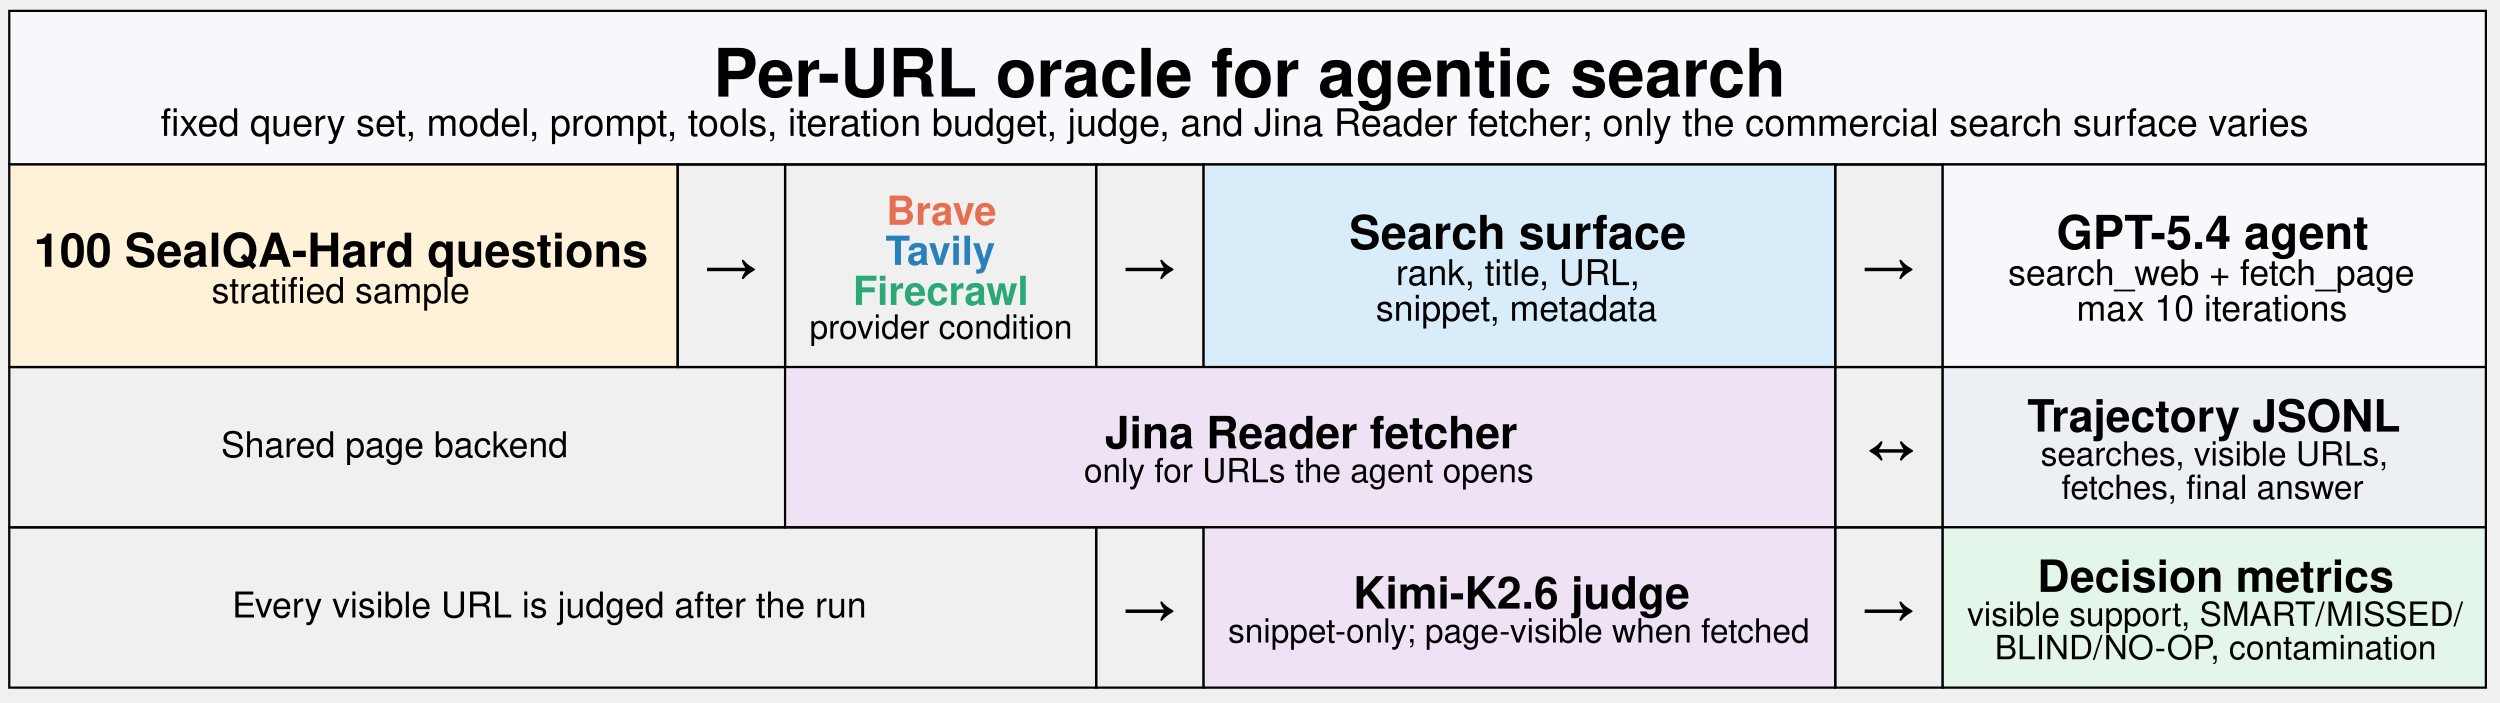
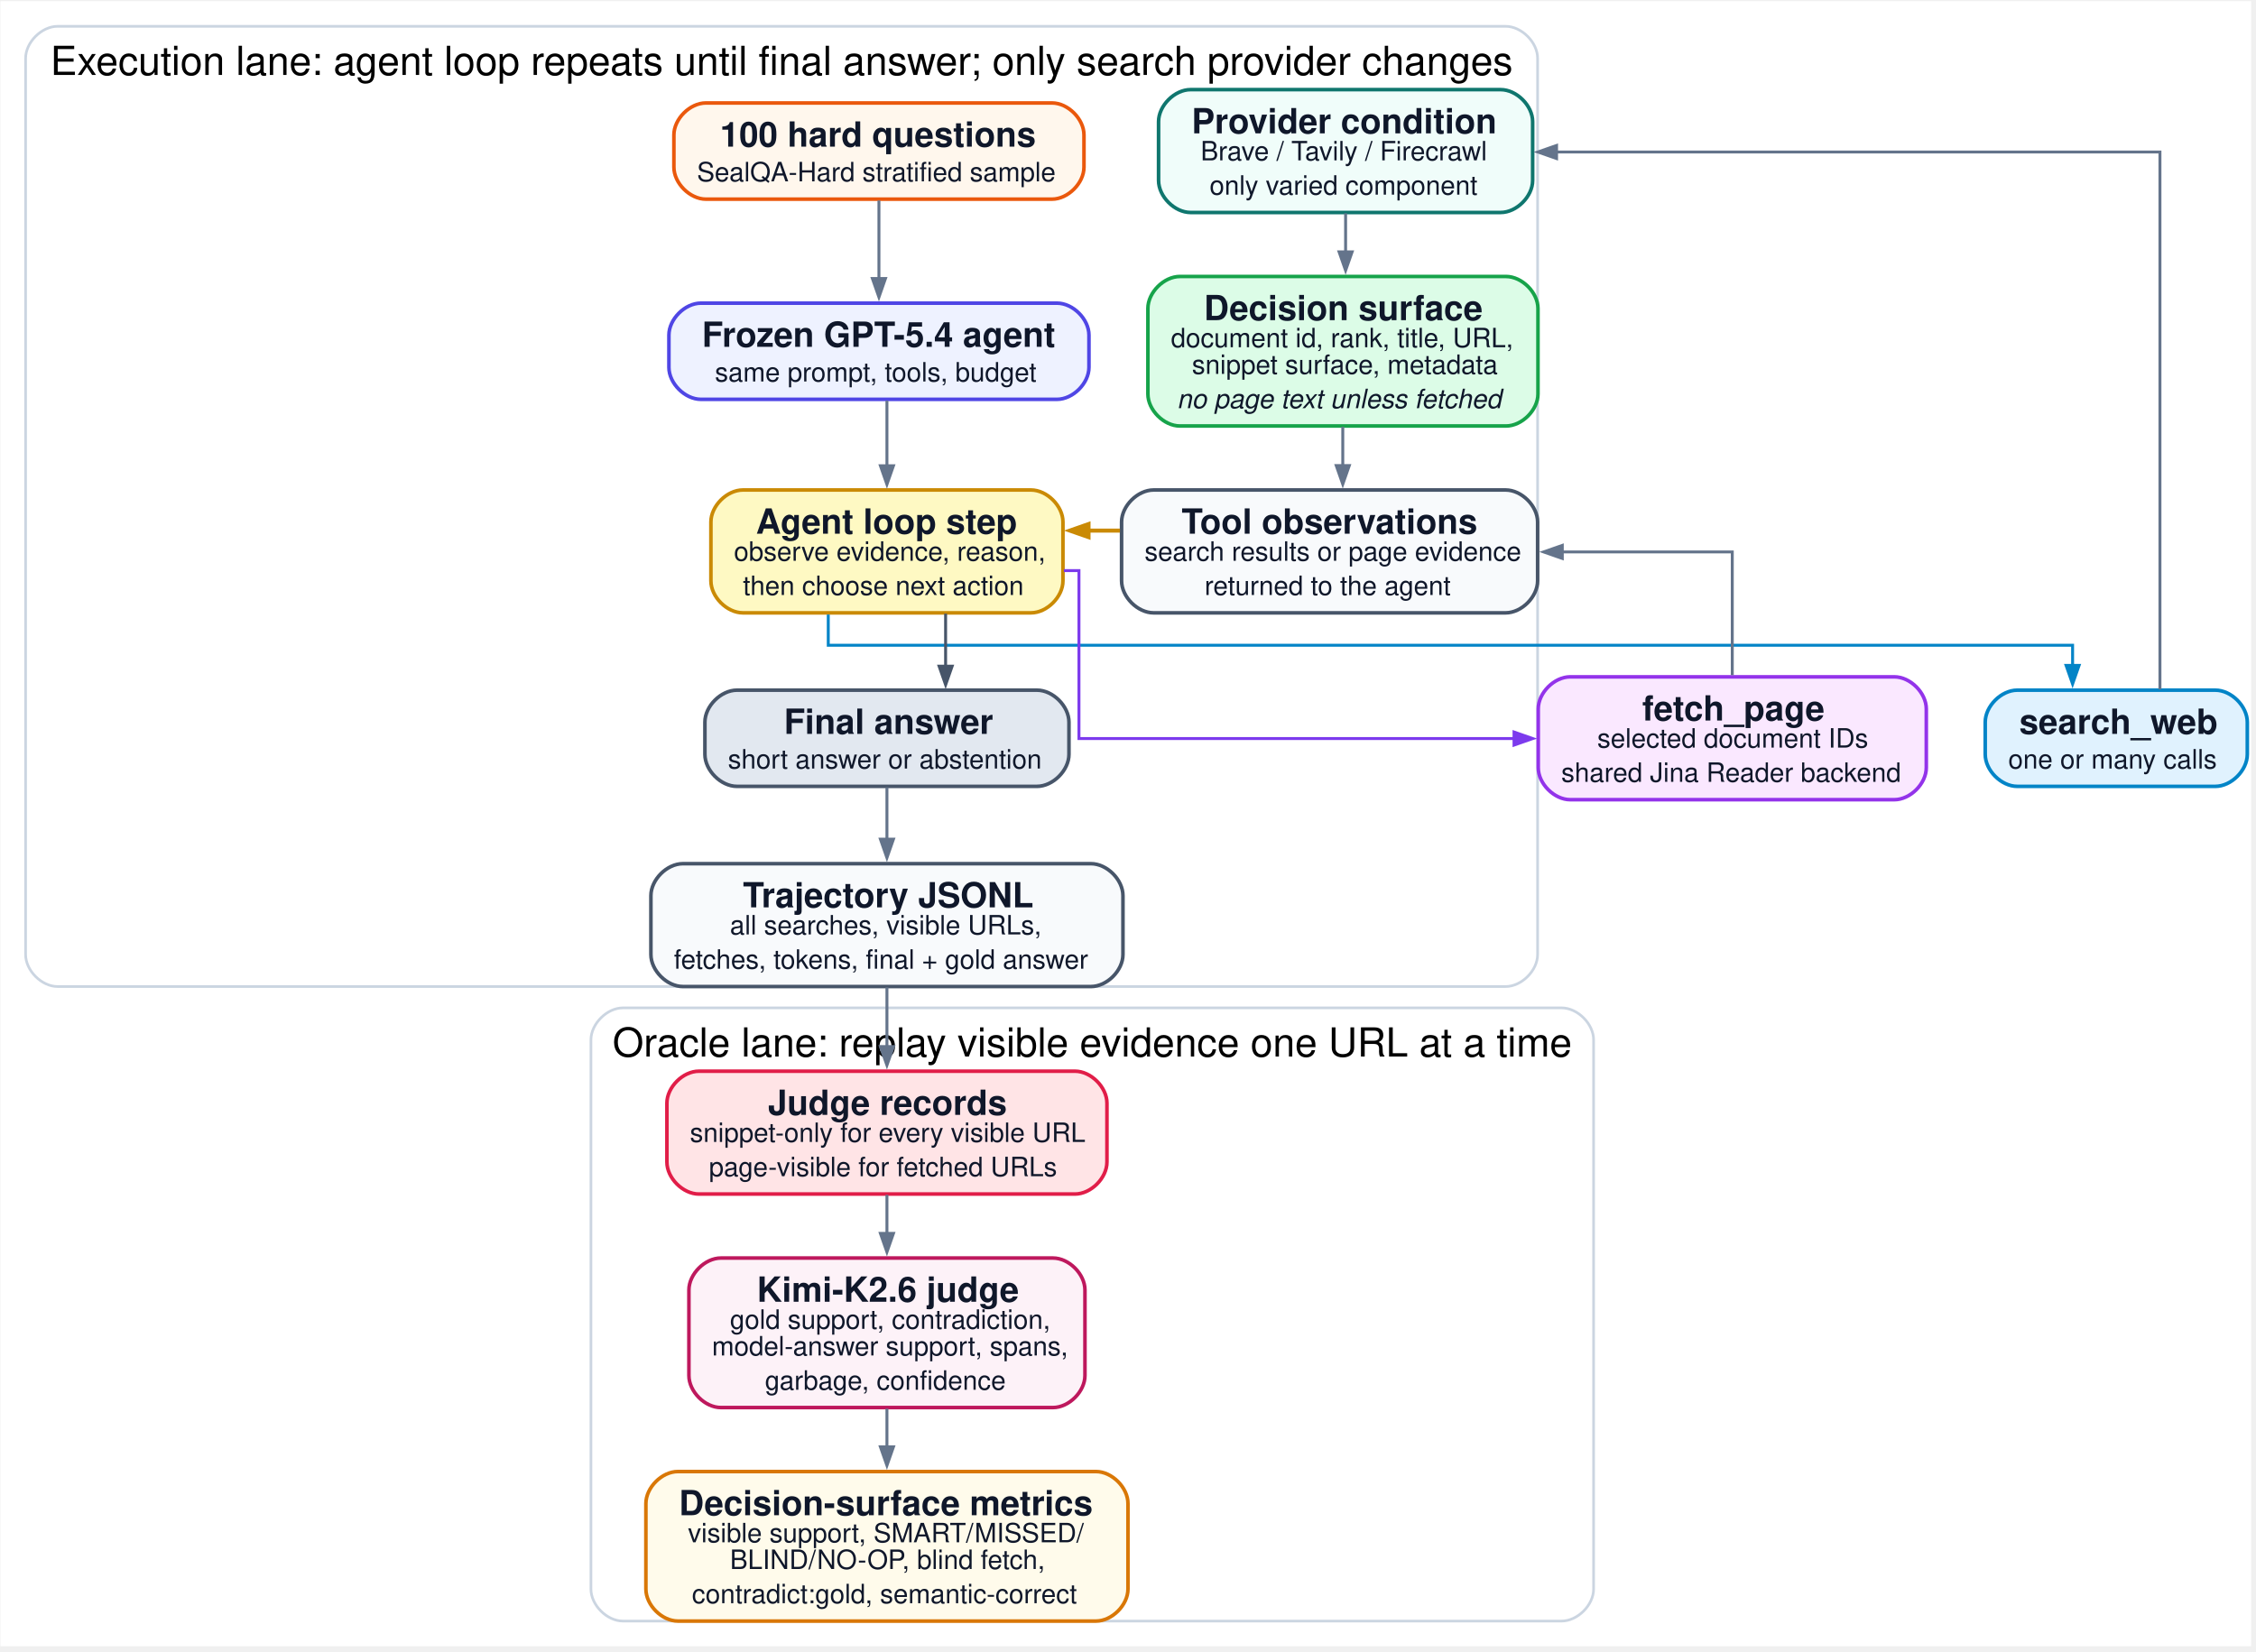
- <svg xmlns="http://www.w3.org/2000/svg" width="1125pt" height="316pt" viewBox="2.00 2.00 1123.00 314.00">
-   <g id="graph0" class="graph" transform="scale(1 1) rotate(0) translate(6.16 310.16)">
+ <svg xmlns="http://www.w3.org/2000/svg" width="848pt" height="621pt" viewBox="2.00 2.00 846.00 619.00">
+   <g id="graph0" class="graph" transform="scale(1 1) rotate(0) translate(3.6 617.74)">
+     <polygon fill="white" stroke="none" points="-1.44,1.44 -1.44,-615.58 842.58,-615.58 842.58,1.44 -1.44,1.44" />
+     <g id="clust2" class="cluster">
+       <path fill="white" stroke="#cbd5e1" d="M20,-245.99C20,-245.99 563,-245.99 563,-245.99 569,-245.99 575,-251.99 575,-257.99 575,-257.99 575,-594.14 575,-594.14 575,-600.14 569,-606.14 563,-606.14 563,-606.14 20,-606.14 20,-606.14 14,-606.14 8,-600.14 8,-594.14 8,-594.14 8,-257.99 8,-257.99 8,-251.99 14,-245.99 20,-245.99" />
+       <text xml:space="preserve" text-anchor="middle" x="291.5" y="-587.89" font-family="Helvetica,sans-Serif" font-size="15.00">Execution lane: agent loop repeats until final answer; only search provider changes</text>
+     </g>
+     <g id="clust3" class="cluster">
+       <path fill="white" stroke="#cbd5e1" d="M232,-8C232,-8 584,-8 584,-8 590,-8 596,-14 596,-20 596,-20 596,-225.99 596,-225.99 596,-231.99 590,-237.99 584,-237.99 584,-237.99 232,-237.99 232,-237.99 226,-237.99 220,-231.99 220,-225.99 220,-225.99 220,-20 220,-20 220,-14 226,-8 232,-8" />
+       <text xml:space="preserve" text-anchor="middle" x="408" y="-219.74" font-family="Helvetica,sans-Serif" font-size="15.00">Oracle lane: replay visible evidence one URL at a time</text>
+     </g>
    <g id="node1" class="node">
-       <polygon fill="#f6f8fb" stroke="none" points="0,-235 0,-304 1112.5,-304 1112.5,-235 0,-235" />
-       <polygon fill="none" stroke="black" points="0,-235 0,-304 1112.5,-304 1112.5,-235 0,-235" />
-       <text xml:space="preserve" text-anchor="start" x="316.25" y="-265.5" font-family="Helvetica,sans-Serif" font-weight="bold" font-size="30.00">Per-URL oracle for agentic search</text>
-       <text xml:space="preserve" text-anchor="start" x="68" y="-247.85" font-family="Helvetica,sans-Serif" font-size="17.00">fixed query set, model, prompt, tools, iteration budget, judge, and Jina Reader fetcher; only the commercial search surface varies</text>
-       <polygon fill="#fff2d9" stroke="none" points="0,-144 0,-235 300.25,-235 300.25,-144 0,-144" />
-       <polygon fill="none" stroke="black" points="0,-144 0,-235 300.25,-235 300.25,-144 0,-144" />
-       <text xml:space="preserve" text-anchor="start" x="11" y="-189.05" font-family="Helvetica,sans-Serif" font-weight="bold" font-size="21.00">100 SealQA-Hard questions</text>
-       <text xml:space="preserve" text-anchor="start" x="90.88" y="-172.8" font-family="Helvetica,sans-Serif" font-size="16.00">stratified sample</text>
-       <polygon fill="none" stroke="black" points="300.25,-144 300.25,-235 348.5,-235 348.5,-144 300.25,-144" />
-       <text xml:space="preserve" text-anchor="start" x="311.25" y="-179.75" font-family="Helvetica,sans-Serif" font-size="26.00">→</text>
-       <polygon fill="none" stroke="black" points="348.5,-144 348.5,-235 488.25,-235 488.25,-144 348.5,-144" />
-       <text xml:space="preserve" text-anchor="start" x="394" y="-207.9" font-family="Helvetica,sans-Serif" font-weight="bold" font-size="18.00" fill="#e76f51">Brave</text>
-       <text xml:space="preserve" text-anchor="start" x="393.62" y="-189.9" font-family="Helvetica,sans-Serif" font-weight="bold" font-size="18.00" fill="#2a80b9">Tavily</text>
-       <text xml:space="preserve" text-anchor="start" x="379" y="-171.9" font-family="Helvetica,sans-Serif" font-weight="bold" font-size="18.00" fill="#2aa876">Firecrawl</text>
-       <text xml:space="preserve" text-anchor="start" x="359.5" y="-156.75" font-family="Helvetica,sans-Serif" font-size="15.00">provider condition</text>
-       <polygon fill="none" stroke="black" points="488.25,-144 488.25,-235 536.5,-235 536.5,-144 488.25,-144" />
-       <text xml:space="preserve" text-anchor="start" x="499.25" y="-179.75" font-family="Helvetica,sans-Serif" font-size="26.00">→</text>
-       <polygon fill="#d9ecfa" stroke="none" points="536.5,-144 536.5,-235 820.25,-235 820.25,-144 536.5,-144" />
-       <polygon fill="none" stroke="black" points="536.5,-144 536.5,-235 820.25,-235 820.25,-144 536.5,-144" />
-       <text xml:space="preserve" text-anchor="start" x="601.88" y="-197.05" font-family="Helvetica,sans-Serif" font-weight="bold" font-size="21.00">Search surface</text>
-       <text xml:space="preserve" text-anchor="start" x="622.88" y="-180.8" font-family="Helvetica,sans-Serif" font-size="16.00">rank, title, URL,</text>
-       <text xml:space="preserve" text-anchor="start" x="613.88" y="-164.8" font-family="Helvetica,sans-Serif" font-size="16.00">snippet, metadata</text>
-       <polygon fill="none" stroke="black" points="820.25,-144 820.25,-235 868.5,-235 868.5,-144 820.25,-144" />
-       <text xml:space="preserve" text-anchor="start" x="831.25" y="-179.75" font-family="Helvetica,sans-Serif" font-size="26.00">→</text>
-       <polygon fill="#f6f8fb" stroke="none" points="868.5,-144 868.5,-235 1112.5,-235 1112.5,-144 868.5,-144" />
-       <polygon fill="none" stroke="black" points="868.5,-144 868.5,-235 1112.5,-235 1112.5,-144 868.5,-144" />
-       <text xml:space="preserve" text-anchor="start" x="919.62" y="-197.05" font-family="Helvetica,sans-Serif" font-weight="bold" font-size="21.00">GPT-5.4 agent</text>
-       <text xml:space="preserve" text-anchor="start" x="897.88" y="-180.8" font-family="Helvetica,sans-Serif" font-size="16.00">search_web + fetch_page</text>
-       <text xml:space="preserve" text-anchor="start" x="928.62" y="-164.8" font-family="Helvetica,sans-Serif" font-size="16.00">max 10 iterations</text>
-       <polygon fill="none" stroke="black" points="0,-72 0,-144 348.5,-144 348.5,-72 0,-72" />
-       <text xml:space="preserve" text-anchor="start" x="95.12" y="-103.5" font-family="Helvetica,sans-Serif" font-size="16.00">Shared page backend</text>
-       <polygon fill="#efe2f5" stroke="none" points="348.5,-72 348.5,-144 820.25,-144 820.25,-72 348.5,-72" />
-       <polygon fill="none" stroke="black" points="348.5,-72 348.5,-144 820.25,-144 820.25,-72 348.5,-72" />
-       <text xml:space="preserve" text-anchor="start" x="492.12" y="-107.5" font-family="Helvetica,sans-Serif" font-weight="bold" font-size="20.00">Jina Reader fetcher</text>
-       <text xml:space="preserve" text-anchor="start" x="482.75" y="-92.25" font-family="Helvetica,sans-Serif" font-size="15.00">only for URLs the agent opens</text>
-       <polygon fill="none" stroke="black" points="820.25,-72 820.25,-144 868.5,-144 868.5,-72 820.25,-72" />
-       <text xml:space="preserve" text-anchor="start" x="832.38" y="-98.25" font-family="Helvetica,sans-Serif" font-size="26.00">↔</text>
-       <polygon fill="#eceff3" stroke="none" points="868.5,-72 868.5,-144 1112.5,-144 1112.5,-72 868.5,-72" />
-       <polygon fill="none" stroke="black" points="868.5,-72 868.5,-144 1112.5,-144 1112.5,-72 868.5,-72" />
-       <text xml:space="preserve" text-anchor="start" x="906.5" y="-115" font-family="Helvetica,sans-Serif" font-weight="bold" font-size="20.00">Trajectory JSONL</text>
-       <text xml:space="preserve" text-anchor="start" x="912.5" y="-99.75" font-family="Helvetica,sans-Serif" font-size="15.00">searches, visible URLs,</text>
-       <text xml:space="preserve" text-anchor="start" x="921.88" y="-84.75" font-family="Helvetica,sans-Serif" font-size="15.00">fetches, final answer</text>
-       <polygon fill="none" stroke="black" points="0,0 0,-72 488.25,-72 488.25,0 0,0" />
-       <text xml:space="preserve" text-anchor="start" x="100.12" y="-31.5" font-family="Helvetica,sans-Serif" font-size="16.00">Every visible URL is judged after the run</text>
-       <polygon fill="none" stroke="black" points="488.25,0 488.25,-72 536.5,-72 536.5,0 488.25,0" />
-       <text xml:space="preserve" text-anchor="start" x="499.25" y="-26.25" font-family="Helvetica,sans-Serif" font-size="26.00">→</text>
-       <polygon fill="#efe2f5" stroke="none" points="536.5,0 536.5,-72 820.25,-72 820.25,0 536.5,0" />
-       <polygon fill="none" stroke="black" points="536.5,0 536.5,-72 820.25,-72 820.25,0 536.5,0" />
-       <text xml:space="preserve" text-anchor="start" x="603.75" y="-35.5" font-family="Helvetica,sans-Serif" font-weight="bold" font-size="20.00">Kimi-K2.6 judge</text>
-       <text xml:space="preserve" text-anchor="start" x="547.5" y="-20.25" font-family="Helvetica,sans-Serif" font-size="15.00">snippet-only; page-visible when fetched</text>
-       <polygon fill="none" stroke="black" points="820.25,0 820.25,-72 868.5,-72 868.5,0 820.25,0" />
-       <text xml:space="preserve" text-anchor="start" x="831.25" y="-26.25" font-family="Helvetica,sans-Serif" font-size="26.00">→</text>
-       <polygon fill="#e4f6ea" stroke="none" points="868.5,0 868.5,-72 1112.5,-72 1112.5,0 868.5,0" />
-       <polygon fill="none" stroke="black" points="868.5,0 868.5,-72 1112.5,-72 1112.5,0 868.5,0" />
-       <text xml:space="preserve" text-anchor="start" x="911" y="-43" font-family="Helvetica,sans-Serif" font-weight="bold" font-size="20.00">Decision metrics</text>
-       <text xml:space="preserve" text-anchor="start" x="879.5" y="-27.75" font-family="Helvetica,sans-Serif" font-size="15.00">visible support, SMART/MISSED/</text>
-       <text xml:space="preserve" text-anchor="start" x="891.88" y="-12.75" font-family="Helvetica,sans-Serif" font-size="15.00">BLIND/NO-OP, contamination</text>
+       <path fill="#fff7ed" stroke="#ea580c" stroke-width="1.35" d="M392.89,-577.39C392.89,-577.39 263.11,-577.39 263.11,-577.39 257.11,-577.39 251.11,-571.39 251.11,-565.39 251.11,-565.39 251.11,-553.31 251.11,-553.31 251.11,-547.31 257.11,-541.31 263.11,-541.31 263.11,-541.31 392.89,-541.31 392.89,-541.31 398.89,-541.31 404.89,-547.31 404.89,-553.31 404.89,-553.31 404.89,-565.39 404.89,-565.39 404.89,-571.39 398.89,-577.39 392.89,-577.39" />
+       <text xml:space="preserve" text-anchor="start" x="264.62" y="-561" font-family="Helvetica,sans-Serif" font-size="13.00" fill="#0f172a"> </text>
+       <text xml:space="preserve" text-anchor="start" x="268.38" y="-561" font-family="Helvetica,sans-Serif" font-weight="bold" font-size="13.00" fill="#0f172a">100 hard questions</text>
+       <text xml:space="preserve" text-anchor="start" x="259.75" y="-548" font-family="Helvetica,sans-Serif" font-size="10.00" fill="#0f172a">SealQA-Hard stratified sample</text>
+       <text xml:space="preserve" text-anchor="start" x="392.5" y="-548" font-family="Helvetica,sans-Serif" font-size="13.00" fill="#0f172a"> </text>
+     </g>
+     <g id="node2" class="node">
+       <path fill="#eef2ff" stroke="#4f46e5" stroke-width="1.35" d="M394.76,-502.31C394.76,-502.31 261.24,-502.31 261.24,-502.31 255.24,-502.31 249.24,-496.31 249.24,-490.31 249.24,-490.31 249.24,-478.23 249.24,-478.23 249.24,-472.23 255.24,-466.23 261.24,-466.23 261.24,-466.23 394.76,-466.23 394.76,-466.23 400.76,-466.23 406.76,-472.23 406.76,-478.23 406.76,-478.23 406.76,-490.31 406.76,-490.31 406.76,-496.31 400.76,-502.31 394.76,-502.31" />
+       <text xml:space="preserve" text-anchor="start" x="257.88" y="-485.92" font-family="Helvetica,sans-Serif" font-size="13.00" fill="#0f172a"> </text>
+       <text xml:space="preserve" text-anchor="start" x="261.62" y="-485.92" font-family="Helvetica,sans-Serif" font-weight="bold" font-size="13.00" fill="#0f172a">Frozen GPT-5.4 agent</text>
+       <text xml:space="preserve" text-anchor="start" x="266.5" y="-472.92" font-family="Helvetica,sans-Serif" font-size="10.00" fill="#0f172a">same prompt, tools, budget</text>
+       <text xml:space="preserve" text-anchor="start" x="385.75" y="-472.92" font-family="Helvetica,sans-Serif" font-size="13.00" fill="#0f172a"> </text>
+     </g>
+     <g id="edge1" class="edge">
+       <path fill="none" stroke="#64748b" stroke-width="1.1" d="M328,-540.79C328,-540.79 328,-511.54 328,-511.54" />
+       <polygon fill="#64748b" stroke="#64748b" stroke-width="1.1" points="330.45,-511.54 328,-504.54 325.55,-511.54 330.45,-511.54" />
+     </g>
+     <g id="node3" class="node">
+       <path fill="#fef9c3" stroke="#ca8a04" stroke-width="1.35" d="M385.01,-432.23C385.01,-432.23 276.99,-432.23 276.99,-432.23 270.99,-432.23 264.99,-426.23 264.99,-420.23 264.99,-420.23 264.99,-398.15 264.99,-398.15 264.99,-392.15 270.99,-386.15 276.99,-386.15 276.99,-386.15 385.01,-386.15 385.01,-386.15 391.01,-386.15 397.01,-392.15 397.01,-398.15 397.01,-398.15 397.01,-420.23 397.01,-420.23 397.01,-426.23 391.01,-432.23 385.01,-432.23" />
+       <text xml:space="preserve" text-anchor="start" x="278.12" y="-415.84" font-family="Helvetica,sans-Serif" font-size="13.00" fill="#0f172a"> </text>
+       <text xml:space="preserve" text-anchor="start" x="281.88" y="-415.84" font-family="Helvetica,sans-Serif" font-weight="bold" font-size="13.00" fill="#0f172a">Agent loop step</text>
+       <text xml:space="preserve" text-anchor="start" x="273.62" y="-405.69" font-family="Helvetica,sans-Serif" font-size="10.00" fill="#0f172a">observe evidence, reason,</text>
+       <text xml:space="preserve" text-anchor="start" x="277" y="-392.84" font-family="Helvetica,sans-Serif" font-size="10.00" fill="#0f172a">then choose next action</text>
+       <text xml:space="preserve" text-anchor="start" x="381.25" y="-392.84" font-family="Helvetica,sans-Serif" font-size="13.00" fill="#0f172a"> </text>
+     </g>
+     <g id="edge2" class="edge">
+       <path fill="none" stroke="#64748b" stroke-width="1.1" d="M331,-465.71C331,-465.71 331,-441.32 331,-441.32" />
+       <polygon fill="#64748b" stroke="#64748b" stroke-width="1.1" points="333.45,-441.32 331,-434.32 328.55,-441.32 333.45,-441.32" />
+     </g>
+     <g id="node4" class="node">
+       <path fill="#e0f2fe" stroke="#0284c7" stroke-width="1.35" d="M829.14,-357.15C829.14,-357.15 754.86,-357.15 754.86,-357.15 748.86,-357.15 742.86,-351.15 742.86,-345.15 742.86,-345.15 742.86,-333.07 742.86,-333.07 742.86,-327.07 748.86,-321.07 754.86,-321.07 754.86,-321.07 829.14,-321.07 829.14,-321.07 835.14,-321.07 841.14,-327.07 841.14,-333.07 841.14,-333.07 841.14,-345.15 841.14,-345.15 841.14,-351.15 835.14,-357.15 829.14,-357.15" />
+       <text xml:space="preserve" text-anchor="start" x="751.88" y="-340.76" font-family="Helvetica,sans-Serif" font-size="13.00" fill="#0f172a"> </text>
+       <text xml:space="preserve" text-anchor="start" x="755.62" y="-340.76" font-family="Helvetica,sans-Serif" font-weight="bold" font-size="13.00" fill="#0f172a">search_web</text>
+       <text xml:space="preserve" text-anchor="start" x="751.5" y="-327.76" font-family="Helvetica,sans-Serif" font-size="10.00" fill="#0f172a">one or many calls</text>
+       <text xml:space="preserve" text-anchor="start" x="828.75" y="-327.76" font-family="Helvetica,sans-Serif" font-size="13.00" fill="#0f172a"> </text>
+     </g>
+     <g id="edge3" class="edge">
+       <path fill="none" stroke="#0284c7" stroke-width="1.1" d="M309,-385.52C309,-379.16 309,-374 309,-374 309,-374 775.62,-374 775.62,-374 775.62,-374 775.62,-366.45 775.62,-366.45" />
+       <polygon fill="#0284c7" stroke="#0284c7" stroke-width="1.1" points="778.07,-366.45 775.62,-359.45 773.17,-366.45 778.07,-366.45" />
+     </g>
+     <g id="node7" class="node">
+       <path fill="#fae8ff" stroke="#9333ea" stroke-width="1.35" d="M708.76,-362.15C708.76,-362.15 587.24,-362.15 587.24,-362.15 581.24,-362.15 575.24,-356.15 575.24,-350.15 575.24,-350.15 575.24,-328.07 575.24,-328.07 575.24,-322.07 581.24,-316.07 587.24,-316.07 587.24,-316.07 708.76,-316.07 708.76,-316.07 714.76,-316.07 720.76,-322.07 720.76,-328.07 720.76,-328.07 720.76,-350.15 720.76,-350.15 720.76,-356.15 714.76,-362.15 708.76,-362.15" />
+       <text xml:space="preserve" text-anchor="start" x="610.5" y="-345.76" font-family="Helvetica,sans-Serif" font-size="13.00" fill="#0f172a"> </text>
+       <text xml:space="preserve" text-anchor="start" x="614.25" y="-345.76" font-family="Helvetica,sans-Serif" font-weight="bold" font-size="13.00" fill="#0f172a">fetch_page</text>
+       <text xml:space="preserve" text-anchor="start" x="597.38" y="-335.61" font-family="Helvetica,sans-Serif" font-size="10.00" fill="#0f172a">selected document IDs</text>
+       <text xml:space="preserve" text-anchor="start" x="583.88" y="-322.76" font-family="Helvetica,sans-Serif" font-size="10.00" fill="#0f172a">shared Jina Reader backend</text>
+       <text xml:space="preserve" text-anchor="start" x="708.38" y="-322.76" font-family="Helvetica,sans-Serif" font-size="13.00" fill="#0f172a"> </text>
+     </g>
+     <g id="edge7" class="edge">
+       <path fill="none" stroke="#7c3aed" stroke-width="1.1" d="M397.36,-402C400.89,-402 403.01,-402 403.01,-402 403.01,-402 403.01,-339 403.01,-339 403.01,-339 566.16,-339 566.16,-339" />
+       <polygon fill="#7c3aed" stroke="#7c3aed" stroke-width="1.1" points="566.16,-341.45 573.16,-339 566.16,-336.55 566.16,-341.45" />
+     </g>
+     <g id="node9" class="node">
+       <path fill="#e2e8f0" stroke="#475569" stroke-width="1.35" d="M387.26,-357.15C387.26,-357.15 274.74,-357.15 274.74,-357.15 268.74,-357.15 262.74,-351.15 262.74,-345.15 262.74,-345.15 262.74,-333.07 262.74,-333.07 262.74,-327.07 268.74,-321.07 274.74,-321.07 274.74,-321.07 387.26,-321.07 387.26,-321.07 393.26,-321.07 399.26,-327.07 399.26,-333.07 399.26,-333.07 399.26,-345.15 399.26,-345.15 399.26,-351.15 393.26,-357.15 387.26,-357.15" />
+       <text xml:space="preserve" text-anchor="start" x="288.62" y="-340.76" font-family="Helvetica,sans-Serif" font-size="13.00" fill="#0f172a"> </text>
+       <text xml:space="preserve" text-anchor="start" x="292.38" y="-340.76" font-family="Helvetica,sans-Serif" font-weight="bold" font-size="13.00" fill="#0f172a">Final answer</text>
+       <text xml:space="preserve" text-anchor="start" x="271.38" y="-327.76" font-family="Helvetica,sans-Serif" font-size="10.00" fill="#0f172a">short answer or abstention</text>
+       <text xml:space="preserve" text-anchor="start" x="386.88" y="-327.76" font-family="Helvetica,sans-Serif" font-size="13.00" fill="#0f172a"> </text>
+     </g>
+     <g id="edge10" class="edge">
+       <path fill="none" stroke="#475569" stroke-width="1.1" d="M353,-385.85C353,-385.85 353,-366.14 353,-366.14" />
+       <polygon fill="#475569" stroke="#475569" stroke-width="1.1" points="355.46,-366.14 353.01,-359.14 350.56,-366.14 355.46,-366.14" />
+     </g>
+     <g id="node5" class="node">
+       <path fill="#f0fdfa" stroke="#0f766e" stroke-width="1.35" d="M561.14,-582.39C561.14,-582.39 444.86,-582.39 444.86,-582.39 438.86,-582.39 432.86,-576.39 432.86,-570.39 432.86,-570.39 432.86,-548.31 432.86,-548.31 432.86,-542.31 438.86,-536.31 444.86,-536.31 444.86,-536.31 561.14,-536.31 561.14,-536.31 567.14,-536.31 573.14,-542.31 573.14,-548.31 573.14,-548.31 573.14,-570.39 573.14,-570.39 573.14,-576.39 567.14,-582.39 561.14,-582.39" />
+       <text xml:space="preserve" text-anchor="start" x="441.5" y="-566" font-family="Helvetica,sans-Serif" font-size="13.00" fill="#0f172a"> </text>
+       <text xml:space="preserve" text-anchor="start" x="445.25" y="-566" font-family="Helvetica,sans-Serif" font-weight="bold" font-size="13.00" fill="#0f172a">Provider condition</text>
+       <text xml:space="preserve" text-anchor="start" x="448.62" y="-555.85" font-family="Helvetica,sans-Serif" font-size="10.00" fill="#0f172a">Brave / Tavily / Firecrawl</text>
+       <text xml:space="preserve" text-anchor="start" x="452" y="-543" font-family="Helvetica,sans-Serif" font-size="10.00" fill="#0f172a">only varied component</text>
+       <text xml:space="preserve" text-anchor="start" x="550.25" y="-543" font-family="Helvetica,sans-Serif" font-size="13.00" fill="#0f172a"> </text>
+     </g>
+     <g id="edge4" class="edge">
+       <path fill="none" stroke="#64748b" stroke-width="1.1" d="M808.38,-357.48C808.38,-410.33 808.38,-559 808.38,-559 808.38,-559 582.11,-559 582.11,-559" />
+       <polygon fill="#64748b" stroke="#64748b" stroke-width="1.1" points="582.11,-556.55 575.11,-559 582.11,-561.45 582.11,-556.55" />
+     </g>
+     <g id="node6" class="node">
+       <path fill="#dcfce7" stroke="#16a34a" stroke-width="1.35" d="M563.14,-512.31C563.14,-512.31 440.86,-512.31 440.86,-512.31 434.86,-512.31 428.86,-506.31 428.86,-500.31 428.86,-500.31 428.86,-468.23 428.86,-468.23 428.86,-462.23 434.86,-456.23 440.86,-456.23 440.86,-456.23 563.14,-456.23 563.14,-456.23 569.14,-456.23 575.14,-462.23 575.14,-468.23 575.14,-468.23 575.14,-500.31 575.14,-500.31 575.14,-506.31 569.14,-512.31 563.14,-512.31" />
+       <text xml:space="preserve" text-anchor="start" x="446.12" y="-495.92" font-family="Helvetica,sans-Serif" font-size="13.00" fill="#0f172a"> </text>
+       <text xml:space="preserve" text-anchor="start" x="449.88" y="-495.92" font-family="Helvetica,sans-Serif" font-weight="bold" font-size="13.00" fill="#0f172a">Decision surface</text>
+       <text xml:space="preserve" text-anchor="start" x="437.5" y="-485.77" font-family="Helvetica,sans-Serif" font-size="10.00" fill="#0f172a">document id, rank, title, URL,</text>
+       <text xml:space="preserve" text-anchor="start" x="445.38" y="-475.77" font-family="Helvetica,sans-Serif" font-size="10.00" fill="#0f172a">snippet surface, metadata</text>
+       <text xml:space="preserve" text-anchor="start" x="439.75" y="-462.92" font-family="Helvetica,sans-Serif" font-style="italic" font-size="10.00" fill="#0f172a">no page text unless fetched</text>
+       <text xml:space="preserve" text-anchor="start" x="560.5" y="-462.92" font-family="Helvetica,sans-Serif" font-size="13.00" fill="#0f172a"> </text>
+     </g>
+     <g id="edge5" class="edge">
+       <path fill="none" stroke="#64748b" stroke-width="1.1" d="M503,-536.01C503,-536.01 503,-521.55 503,-521.55" />
+       <polygon fill="#64748b" stroke="#64748b" stroke-width="1.1" points="505.45,-521.55 503,-514.55 500.55,-521.55 505.45,-521.55" />
+     </g>
+     <g id="node8" class="node">
+       <path fill="#f8fafc" stroke="#475569" stroke-width="1.35" d="M563.01,-432.23C563.01,-432.23 430.99,-432.23 430.99,-432.23 424.99,-432.23 418.99,-426.23 418.99,-420.23 418.99,-420.23 418.99,-398.15 418.99,-398.15 418.99,-392.15 424.99,-386.15 430.99,-386.15 430.99,-386.15 563.01,-386.15 563.01,-386.15 569.01,-386.15 575.01,-392.15 575.01,-398.15 575.01,-398.15 575.01,-420.23 575.01,-420.23 575.01,-426.23 569.01,-432.23 563.01,-432.23" />
+       <text xml:space="preserve" text-anchor="start" x="437.75" y="-415.84" font-family="Helvetica,sans-Serif" font-size="13.00" fill="#0f172a"> </text>
+       <text xml:space="preserve" text-anchor="start" x="441.5" y="-415.84" font-family="Helvetica,sans-Serif" font-weight="bold" font-size="13.00" fill="#0f172a">Tool observations</text>
+       <text xml:space="preserve" text-anchor="start" x="427.62" y="-405.69" font-family="Helvetica,sans-Serif" font-size="10.00" fill="#0f172a">search results or page evidence</text>
+       <text xml:space="preserve" text-anchor="start" x="450.12" y="-392.84" font-family="Helvetica,sans-Serif" font-size="10.00" fill="#0f172a">returned to the agent</text>
+       <text xml:space="preserve" text-anchor="start" x="540.12" y="-392.84" font-family="Helvetica,sans-Serif" font-size="13.00" fill="#0f172a"> </text>
+     </g>
+     <g id="edge6" class="edge">
+       <path fill="none" stroke="#64748b" stroke-width="1.1" d="M501.94,-455.89C501.94,-455.89 501.94,-441.39 501.94,-441.39" />
+       <polygon fill="#64748b" stroke="#64748b" stroke-width="1.1" points="504.39,-441.39 501.94,-434.39 499.49,-441.39 504.39,-441.39" />
+     </g>
+     <g id="edge8" class="edge">
+       <path fill="none" stroke="#64748b" stroke-width="1.1" d="M648,-362.77C648,-383.05 648,-409 648,-409 648,-409 584.26,-409 584.26,-409" />
+       <polygon fill="#64748b" stroke="#64748b" stroke-width="1.1" points="584.26,-406.55 577.26,-409 584.26,-411.45 584.26,-406.55" />
+     </g>
+     <g id="edge9" class="edge">
+       <path fill="none" stroke="#ca8a04" stroke-width="1.5" d="M418.38,-417C418.38,-417 406.6,-417 406.6,-417" />
+       <polygon fill="#ca8a04" stroke="#ca8a04" stroke-width="1.5" points="406.6,-414.55 399.6,-417 406.6,-419.45 406.6,-414.55" />
+     </g>
+     <g id="node10" class="node">
+       <path fill="#f8fafc" stroke="#475569" stroke-width="1.35" d="M407.51,-292.07C407.51,-292.07 254.49,-292.07 254.49,-292.07 248.49,-292.07 242.49,-286.07 242.49,-280.07 242.49,-280.07 242.49,-257.99 242.49,-257.99 242.49,-251.99 248.49,-245.99 254.49,-245.99 254.49,-245.99 407.51,-245.99 407.51,-245.99 413.51,-245.99 419.51,-251.99 419.51,-257.99 419.51,-257.99 419.51,-280.07 419.51,-280.07 419.51,-286.07 413.51,-292.07 407.51,-292.07" />
+       <text xml:space="preserve" text-anchor="start" x="273.25" y="-275.68" font-family="Helvetica,sans-Serif" font-size="13.00" fill="#0f172a"> </text>
+       <text xml:space="preserve" text-anchor="start" x="277" y="-275.68" font-family="Helvetica,sans-Serif" font-weight="bold" font-size="13.00" fill="#0f172a">Trajectory JSONL</text>
+       <text xml:space="preserve" text-anchor="start" x="272.12" y="-265.53" font-family="Helvetica,sans-Serif" font-size="10.00" fill="#0f172a">all searches, visible URLs,</text>
+       <text xml:space="preserve" text-anchor="start" x="251.12" y="-252.68" font-family="Helvetica,sans-Serif" font-size="10.00" fill="#0f172a">fetches, tokens, final + gold answer</text>
+       <text xml:space="preserve" text-anchor="start" x="407.12" y="-252.68" font-family="Helvetica,sans-Serif" font-size="13.00" fill="#0f172a"> </text>
+     </g>
+     <g id="edge11" class="edge">
+       <path fill="none" stroke="#64748b" stroke-width="1.1" d="M331,-320.7C331,-320.7 331,-301.27 331,-301.27" />
+       <polygon fill="#64748b" stroke="#64748b" stroke-width="1.1" points="333.45,-301.27 331,-294.27 328.55,-301.27 333.45,-301.27" />
+     </g>
+     <g id="node11" class="node">
+       <path fill="#ffe4e6" stroke="#e11d48" stroke-width="1.35" d="M401.51,-214.24C401.51,-214.24 260.49,-214.24 260.49,-214.24 254.49,-214.24 248.49,-208.24 248.49,-202.24 248.49,-202.24 248.49,-180.16 248.49,-180.16 248.49,-174.16 254.49,-168.16 260.49,-168.16 260.49,-168.16 401.51,-168.16 401.51,-168.16 407.51,-168.16 413.51,-174.16 413.51,-180.16 413.51,-180.16 413.51,-202.24 413.51,-202.24 413.51,-208.24 407.51,-214.24 401.51,-214.24" />
+       <text xml:space="preserve" text-anchor="start" x="282.62" y="-197.85" font-family="Helvetica,sans-Serif" font-size="13.00" fill="#0f172a"> </text>
+       <text xml:space="preserve" text-anchor="start" x="286.38" y="-197.85" font-family="Helvetica,sans-Serif" font-weight="bold" font-size="13.00" fill="#0f172a">Judge records</text>
+       <text xml:space="preserve" text-anchor="start" x="257.12" y="-187.7" font-family="Helvetica,sans-Serif" font-size="10.00" fill="#0f172a">snippet-only for every visible URL</text>
+       <text xml:space="preserve" text-anchor="start" x="264.25" y="-174.85" font-family="Helvetica,sans-Serif" font-size="10.00" fill="#0f172a">page-visible for fetched URLs</text>
+       <text xml:space="preserve" text-anchor="start" x="394" y="-174.85" font-family="Helvetica,sans-Serif" font-size="13.00" fill="#0f172a"> </text>
+     </g>
+     <g id="edge12" class="edge">
+       <path fill="none" stroke="#64748b" stroke-width="1.1" d="M331,-245.68C331,-245.68 331,-223.47 331,-223.47" />
+       <polygon fill="#64748b" stroke="#64748b" stroke-width="1.1" points="333.45,-223.47 331,-216.47 328.55,-223.47 333.45,-223.47" />
+     </g>
+     <g id="node12" class="node">
+       <path fill="#fdf2f8" stroke="#be185d" stroke-width="1.35" d="M393.26,-144.16C393.26,-144.16 268.74,-144.16 268.74,-144.16 262.74,-144.16 256.74,-138.16 256.74,-132.16 256.74,-132.16 256.74,-100.08 256.74,-100.08 256.74,-94.08 262.74,-88.08 268.74,-88.08 268.74,-88.08 393.26,-88.08 393.26,-88.08 399.26,-88.08 405.26,-94.08 405.26,-100.08 405.26,-100.08 405.26,-132.16 405.26,-132.16 405.26,-138.16 399.26,-144.16 393.26,-144.16" />
+       <text xml:space="preserve" text-anchor="start" x="278.5" y="-127.77" font-family="Helvetica,sans-Serif" font-size="13.00" fill="#0f172a"> </text>
+       <text xml:space="preserve" text-anchor="start" x="282.25" y="-127.77" font-family="Helvetica,sans-Serif" font-weight="bold" font-size="13.00" fill="#0f172a">Kimi-K2.6 judge</text>
+       <text xml:space="preserve" text-anchor="start" x="272.12" y="-117.62" font-family="Helvetica,sans-Serif" font-size="10.00" fill="#0f172a">gold support, contradiction,</text>
+       <text xml:space="preserve" text-anchor="start" x="265.38" y="-107.62" font-family="Helvetica,sans-Serif" font-size="10.00" fill="#0f172a">model-answer support, spans,</text>
+       <text xml:space="preserve" text-anchor="start" x="285.25" y="-94.77" font-family="Helvetica,sans-Serif" font-size="10.00" fill="#0f172a">garbage, confidence</text>
+       <text xml:space="preserve" text-anchor="start" x="373" y="-94.77" font-family="Helvetica,sans-Serif" font-size="13.00" fill="#0f172a"> </text>
+     </g>
+     <g id="edge13" class="edge">
+       <path fill="none" stroke="#64748b" stroke-width="1.1" d="M331,-167.86C331,-167.86 331,-153.4 331,-153.4" />
+       <polygon fill="#64748b" stroke="#64748b" stroke-width="1.1" points="333.45,-153.4 331,-146.4 328.55,-153.4 333.45,-153.4" />
+     </g>
+     <g id="node13" class="node">
+       <path fill="#fffbeb" stroke="#d97706" stroke-width="1.35" d="M409.39,-64.08C409.39,-64.08 252.61,-64.08 252.61,-64.08 246.61,-64.08 240.61,-58.08 240.61,-52.08 240.61,-52.08 240.61,-20 240.61,-20 240.61,-14 246.61,-8 252.61,-8 252.61,-8 409.39,-8 409.39,-8 415.39,-8 421.39,-14 421.39,-20 421.39,-20 421.39,-52.08 421.39,-52.08 421.39,-58.08 415.39,-64.08 409.39,-64.08" />
+       <text xml:space="preserve" text-anchor="start" x="249.25" y="-47.69" font-family="Helvetica,sans-Serif" font-size="13.00" fill="#0f172a"> </text>
+       <text xml:space="preserve" text-anchor="start" x="253" y="-47.69" font-family="Helvetica,sans-Serif" font-weight="bold" font-size="13.00" fill="#0f172a">Decision-surface metrics</text>
+       <text xml:space="preserve" text-anchor="start" x="256.38" y="-37.54" font-family="Helvetica,sans-Serif" font-size="10.00" fill="#0f172a">visible support, SMART/MISSED/</text>
+       <text xml:space="preserve" text-anchor="start" x="272.12" y="-27.54" font-family="Helvetica,sans-Serif" font-size="10.00" fill="#0f172a">BLIND/NO-OP, blind fetch,</text>
+       <text xml:space="preserve" text-anchor="start" x="257.88" y="-14.69" font-family="Helvetica,sans-Serif" font-size="10.00" fill="#0f172a">contradict:gold, semantic-correct</text>
+       <text xml:space="preserve" text-anchor="start" x="400.38" y="-14.69" font-family="Helvetica,sans-Serif" font-size="13.00" fill="#0f172a"> </text>
+     </g>
+     <g id="edge14" class="edge">
+       <path fill="none" stroke="#64748b" stroke-width="1.1" d="M331,-87.66C331,-87.66 331,-73.34 331,-73.34" />
+       <polygon fill="#64748b" stroke="#64748b" stroke-width="1.1" points="333.45,-73.34 331,-66.34 328.55,-73.34 333.45,-73.34" />
    </g>
  </g>
</svg>
